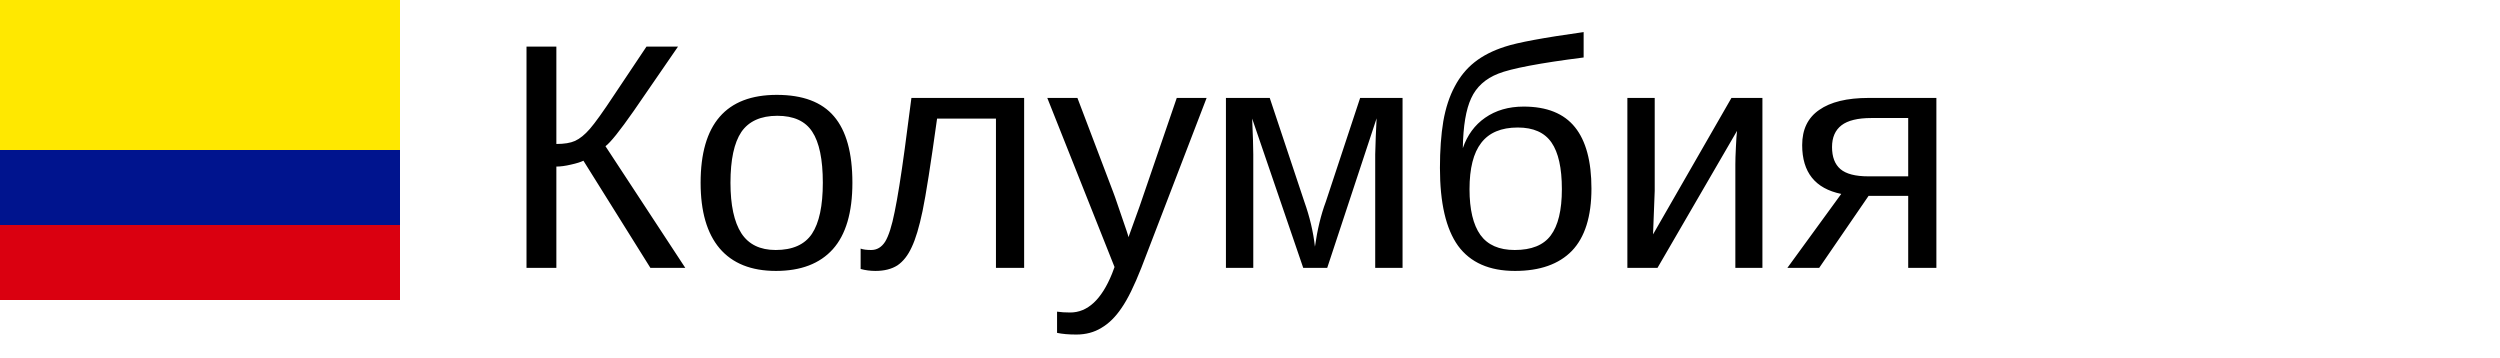
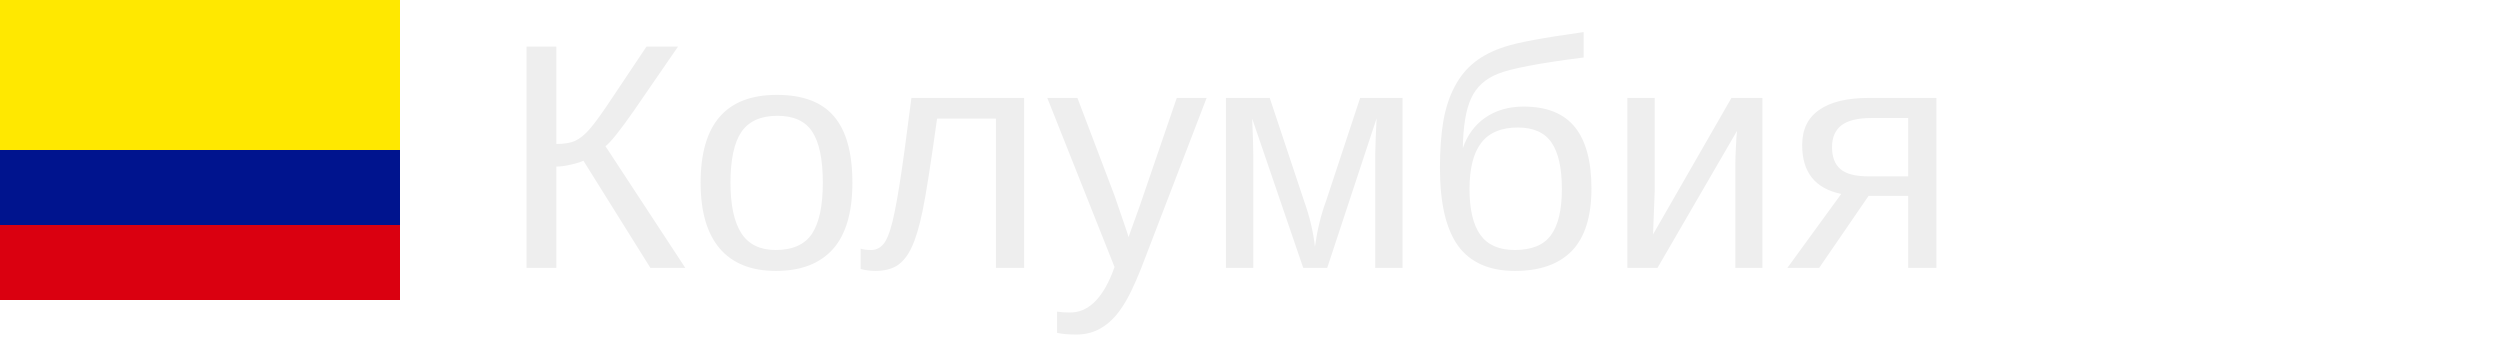
<svg xmlns="http://www.w3.org/2000/svg" width="140px" height="20px">
  <g transform="scale(0.035)">
    <g fill-rule="evenodd" stroke-width="1pt">
      <path fill="#ffe800" d="M0 0h640v480H0z" />
      <path fill="#00148e" d="M0 240h640v240H0z" />
      <path fill="#da0010" d="M0 360h640v120H0z" />
    </g>
  </g>
-   <text x="28" y="15" font-size="18px" font-family="arial">Колумбия</text>
+   <text x="28" y="15" font-size="18px" font-family="arial" fill="#eee">Колумбия</text>
</svg>
